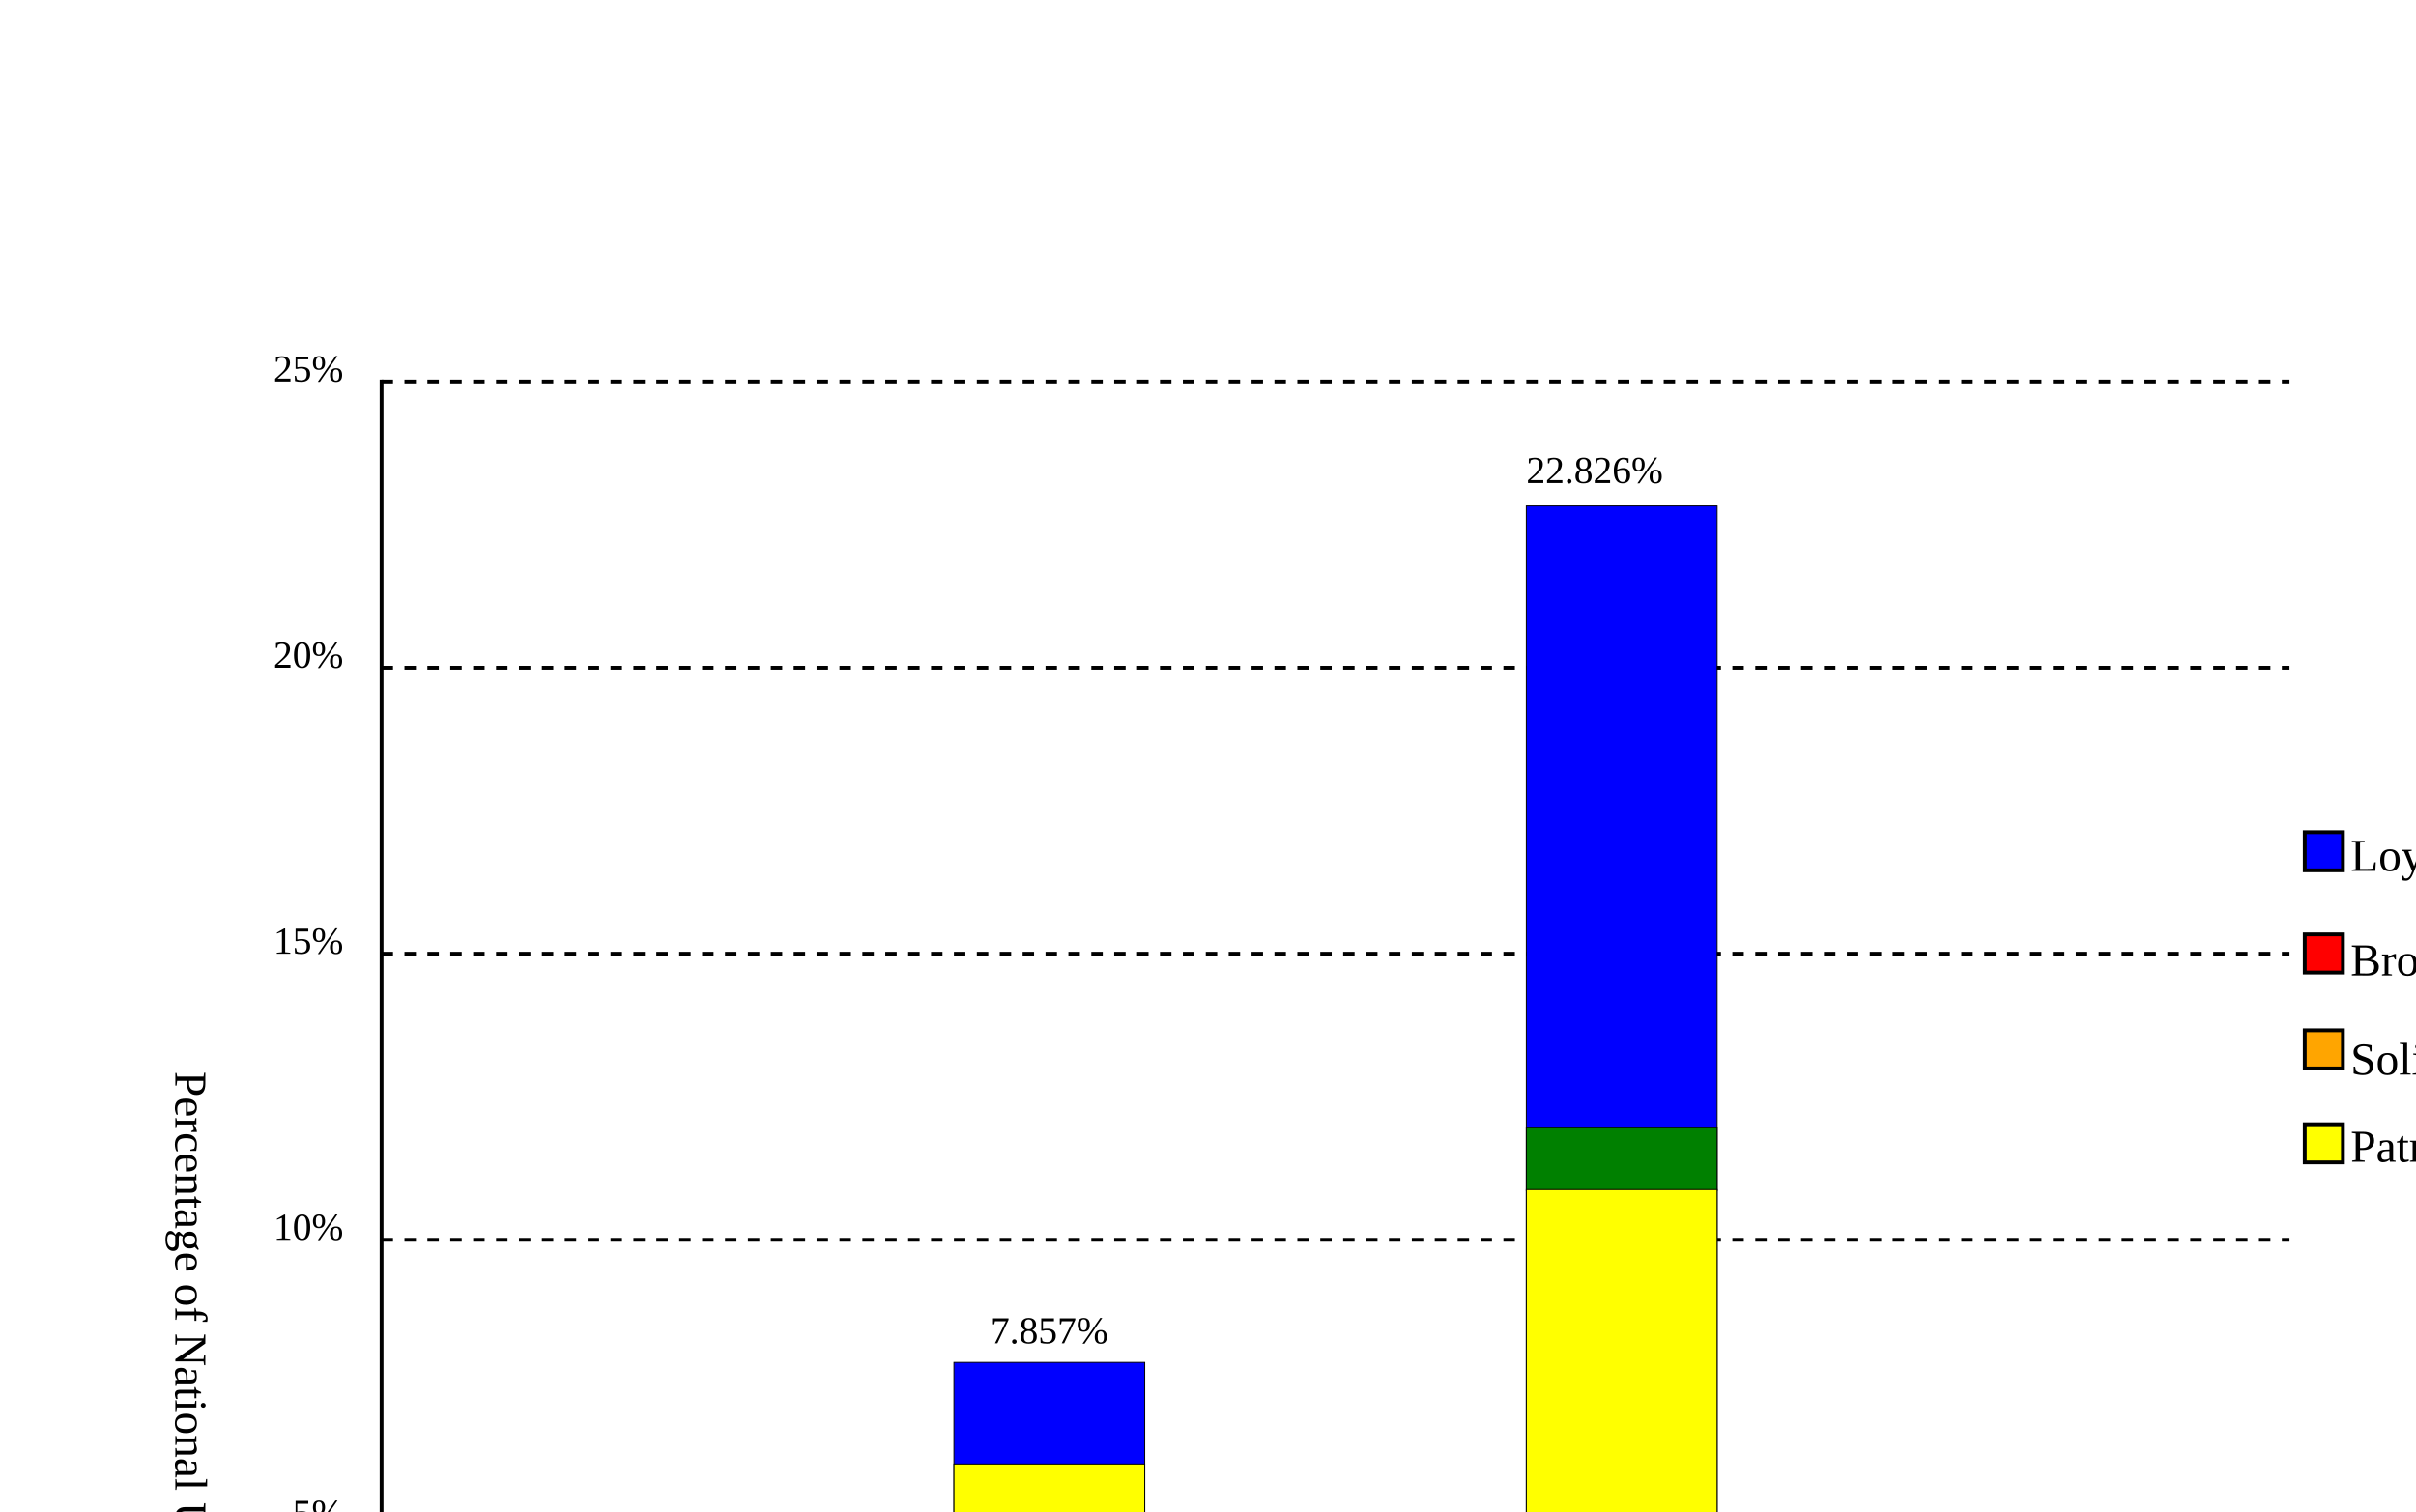
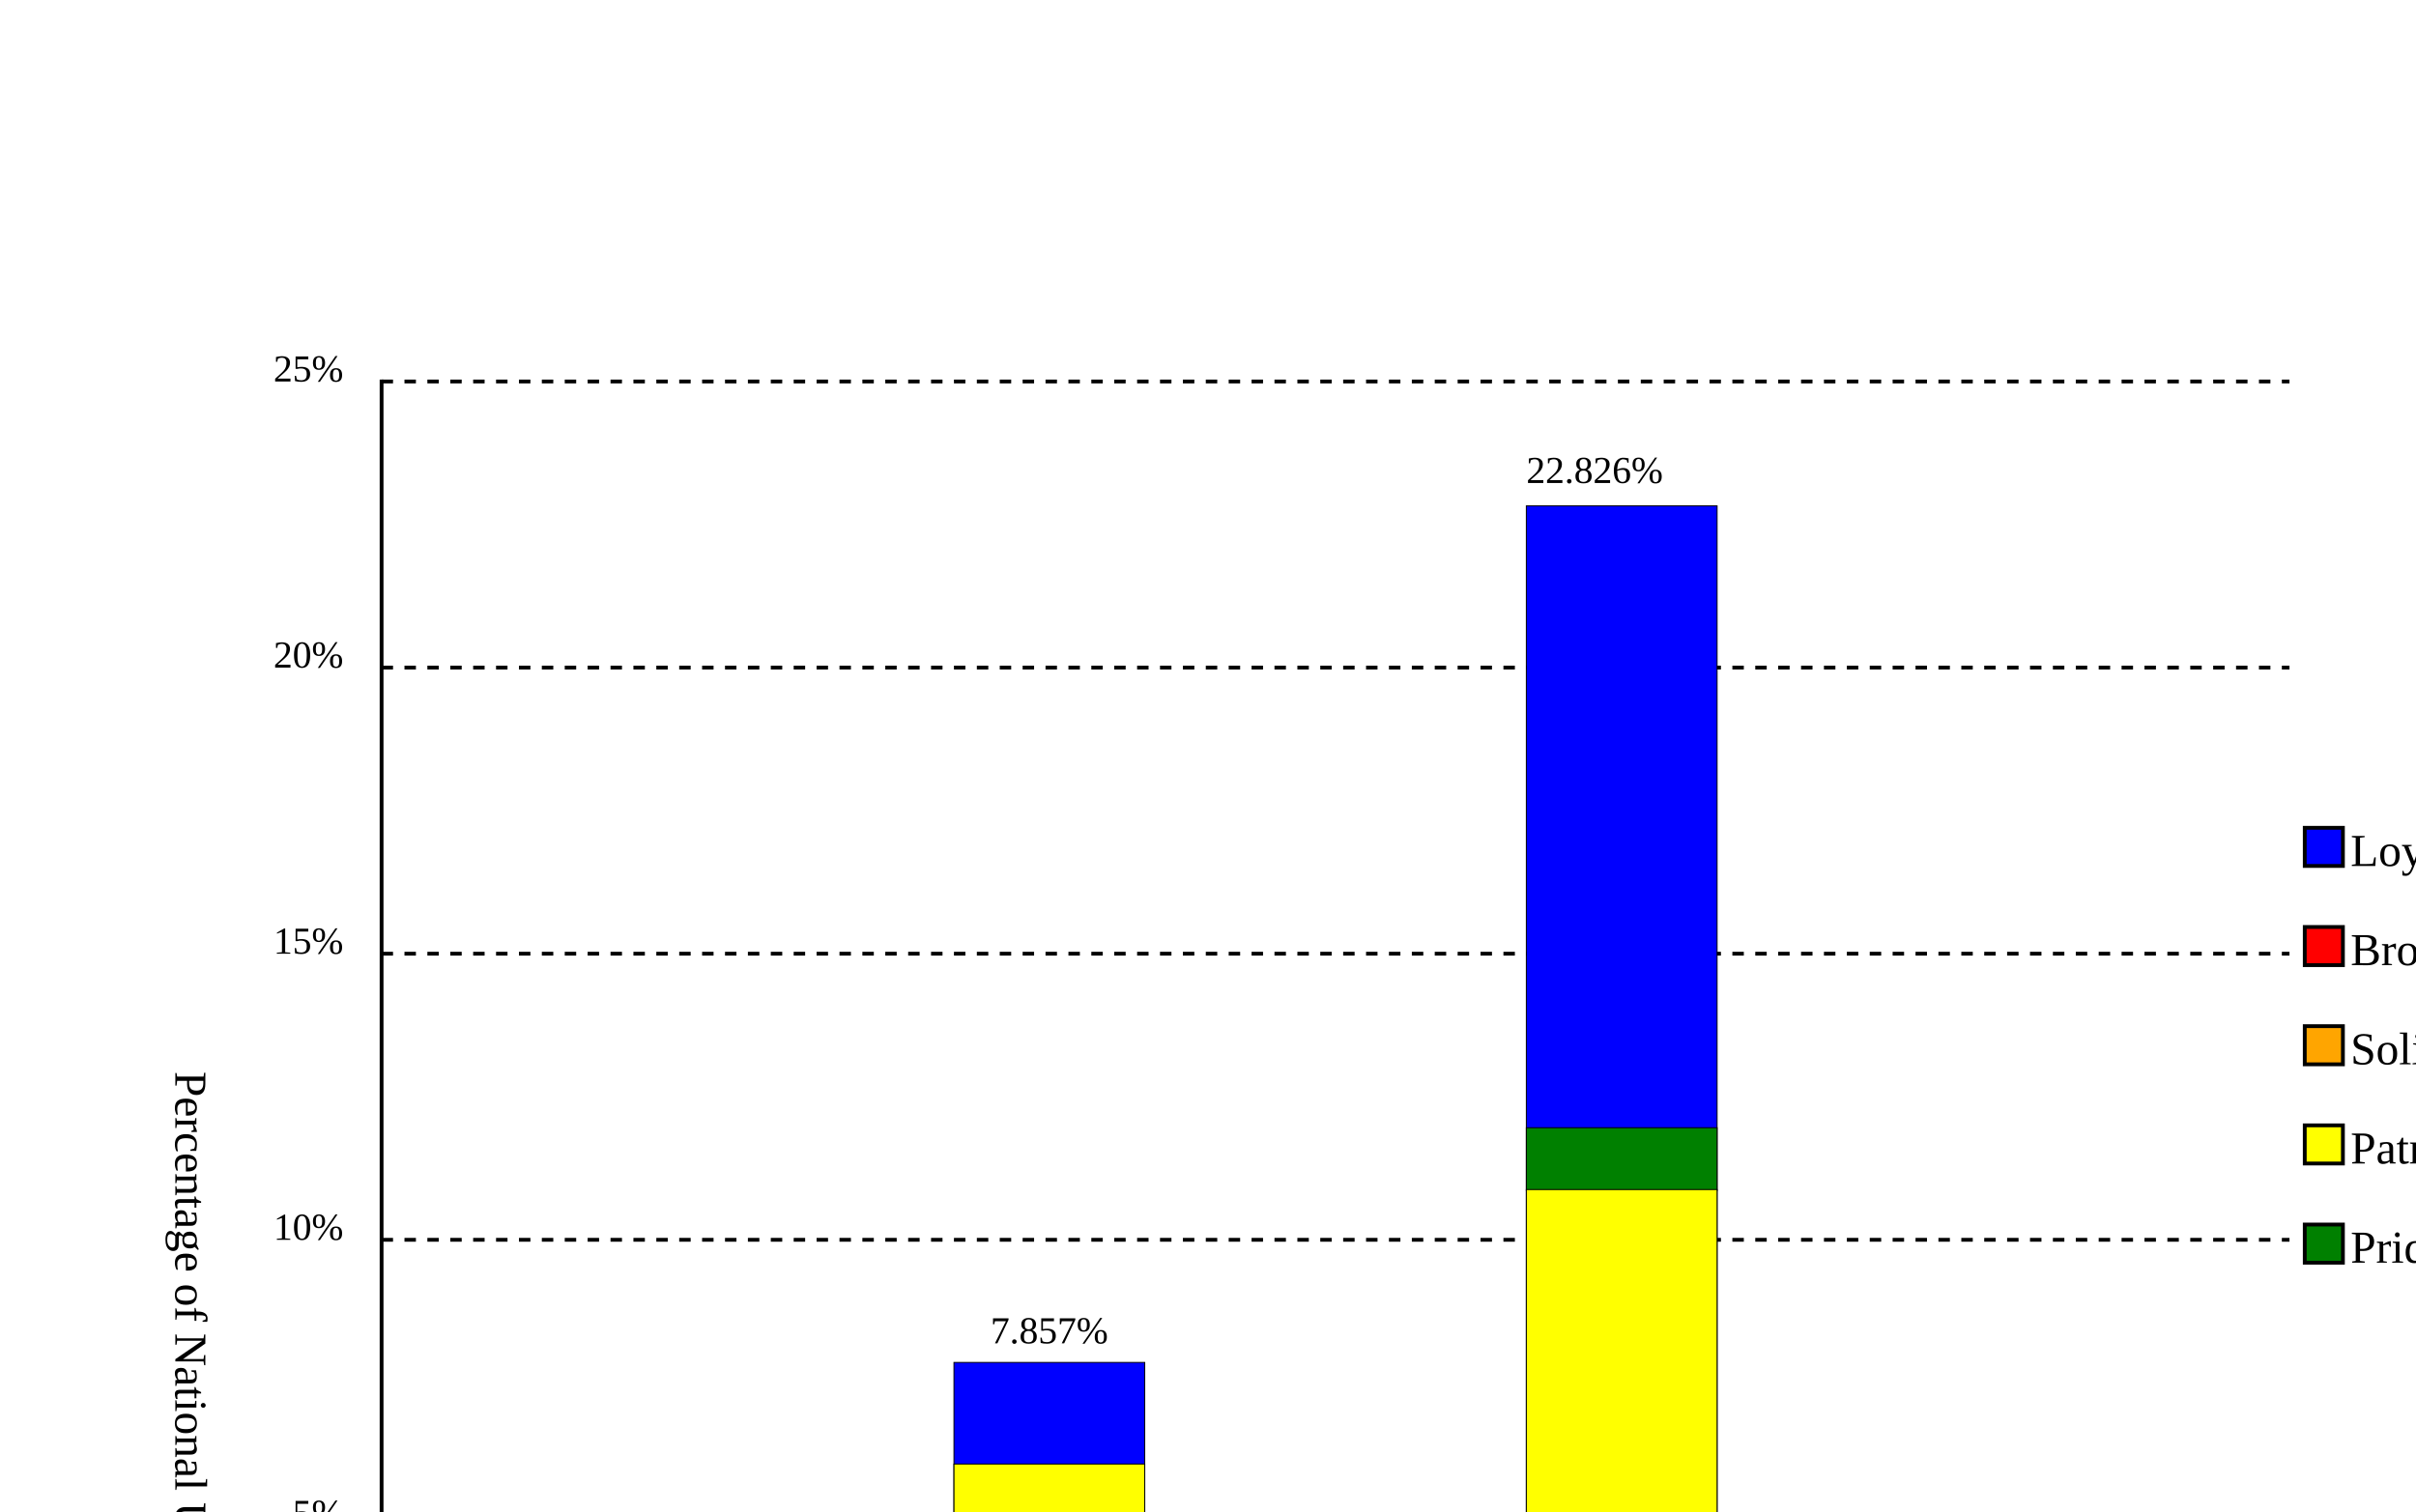
<svg xmlns="http://www.w3.org/2000/svg">
  <g transform="translate(100, 475)">
    <line x1="0" y1="-75" x2="500" y2="-75" stroke="black" stroke-dasharray="3 3" stroke-width="1" />
    <text x="-10" y="-75" text-anchor="end" alignment-baseline="central" font-size="smaller">5% </text>
    <line x1="0" y1="-150" x2="500" y2="-150" stroke="black" stroke-dasharray="3 3" stroke-width="1" />
    <text x="-10" y="-150" text-anchor="end" alignment-baseline="central" font-size="smaller">10% </text>
    <line x1="0" y1="-225" x2="500" y2="-225" stroke="black" stroke-dasharray="3 3" stroke-width="1" />
    <text x="-10" y="-225" text-anchor="end" alignment-baseline="central" font-size="smaller">15% </text>
    <line x1="0" y1="-300" x2="500" y2="-300" stroke="black" stroke-dasharray="3 3" stroke-width="1" />
    <text x="-10" y="-300" text-anchor="end" alignment-baseline="central" font-size="smaller">20% </text>
    <line x1="0" y1="-375" x2="500" y2="-375" stroke="black" stroke-dasharray="3 3" stroke-width="1" />
    <text x="-10" y="-375" text-anchor="end" alignment-baseline="central" font-size="smaller">25% </text>
    <text x="-50" y="-187.5" writing-mode="tb" text-anchor="middle">Percentage of National Unity</text>
    <rect x="150" y="-117.857" width="50" height="117.857" fill="blue" stroke="black" stroke-width=".25" />
    <rect x="150" y="-37.537" width="50" height="37.537" fill="orange" stroke="black" stroke-width=".25" />
    <rect x="150" y="-75.075" width="50" height="37.537" fill="red" stroke="black" stroke-width=".25" />
    <rect x="150" y="-91.221" width="50" height="16.146" fill="yellow" stroke="black" stroke-width=".25" />
    <rect x="300" y="-342.391" width="50" height="342.391" fill="blue" stroke="black" stroke-width=".25" />
    <rect x="300" y="-32.641" width="50" height="32.641" fill="orange" stroke="black" stroke-width=".25" />
    <rect x="300" y="-65.283" width="50" height="32.641" fill="red" stroke="black" stroke-width=".25" />
    <rect x="300" y="-179.38" width="50" height="16.467" fill="green" stroke="black" stroke-width=".25" />
    <rect x="300" y="-163.174" width="50" height="97.891" fill="yellow" stroke="black" stroke-width=".25" />
    <line x1="0" y1="0" x2="500" y2="0" stroke="black" stroke-linecap="square" />
    <line x1="0" y1="0" x2="0" y2="-375" stroke="black" stroke-linecap="square" />
    <text x="175" y="12.5" text-anchor="middle" font-size="smaller"> American Songs </text>
    <text x="325" y="12.5" text-anchor="middle" font-size="smaller"> German Songs </text>
    <text x="175" y="-122.857" text-anchor="middle" font-size="smaller">7.857%</text>
    <text x="300" y="-348.391" font-size="smaller">22.826%</text>
-     <rect x="504" y="-256.849" height="10" width="10" stroke="black" stroke-width="1" stroke-linecap="square" fill="blue" />
-     <text x="516" y="-246.711">Loyalty</text>
-     <rect x="504" y="-230.061" height="10" width="10" stroke="black" stroke-width="1" stroke-linecap="square" fill="red" />
-     <text x="516" y="-219.298">Brotherhood</text>
-     <rect x="504" y="-204.918" height="10" width="10" stroke="black" stroke-width="1" stroke-linecap="square" fill="orange" />
-     <text x="516" y="-193.299">Solidarity</text>
-     <rect x="504" y="-180.288" height="10" width="10" stroke="black" stroke-width="1" stroke-linecap="square" fill="yellow" />
-     <text x="516" y="-170.455">Patriotism</text>
+     <rect x="504" y="-258" height="10" width="10" stroke="black" stroke-width="1" stroke-linecap="square" fill="blue" />
+     <text x="516" y="-248">Loyalty</text>
+     <rect x="504" y="-232" height="10" width="10" stroke="black" stroke-width="1" stroke-linecap="square" fill="red" />
+     <text x="516" y="-222">Brotherhood</text>
+     <rect x="504" y="-206" height="10" width="10" stroke="black" stroke-width="1" stroke-linecap="square" fill="orange" />
+     <text x="516" y="-196">Solidarity</text>
+     <rect x="504" y="-180" height="10" width="10" stroke="black" stroke-width="1" stroke-linecap="square" fill="yellow" />
+     <text x="516" y="-170">Patriotism</text>
+     <rect x="504" y="-154" height="10" width="10" stroke="black" stroke-width="1" stroke-linecap="square" fill="green" />
+     <text x="516" y="-144">Pride</text>
  </g>
</svg>
